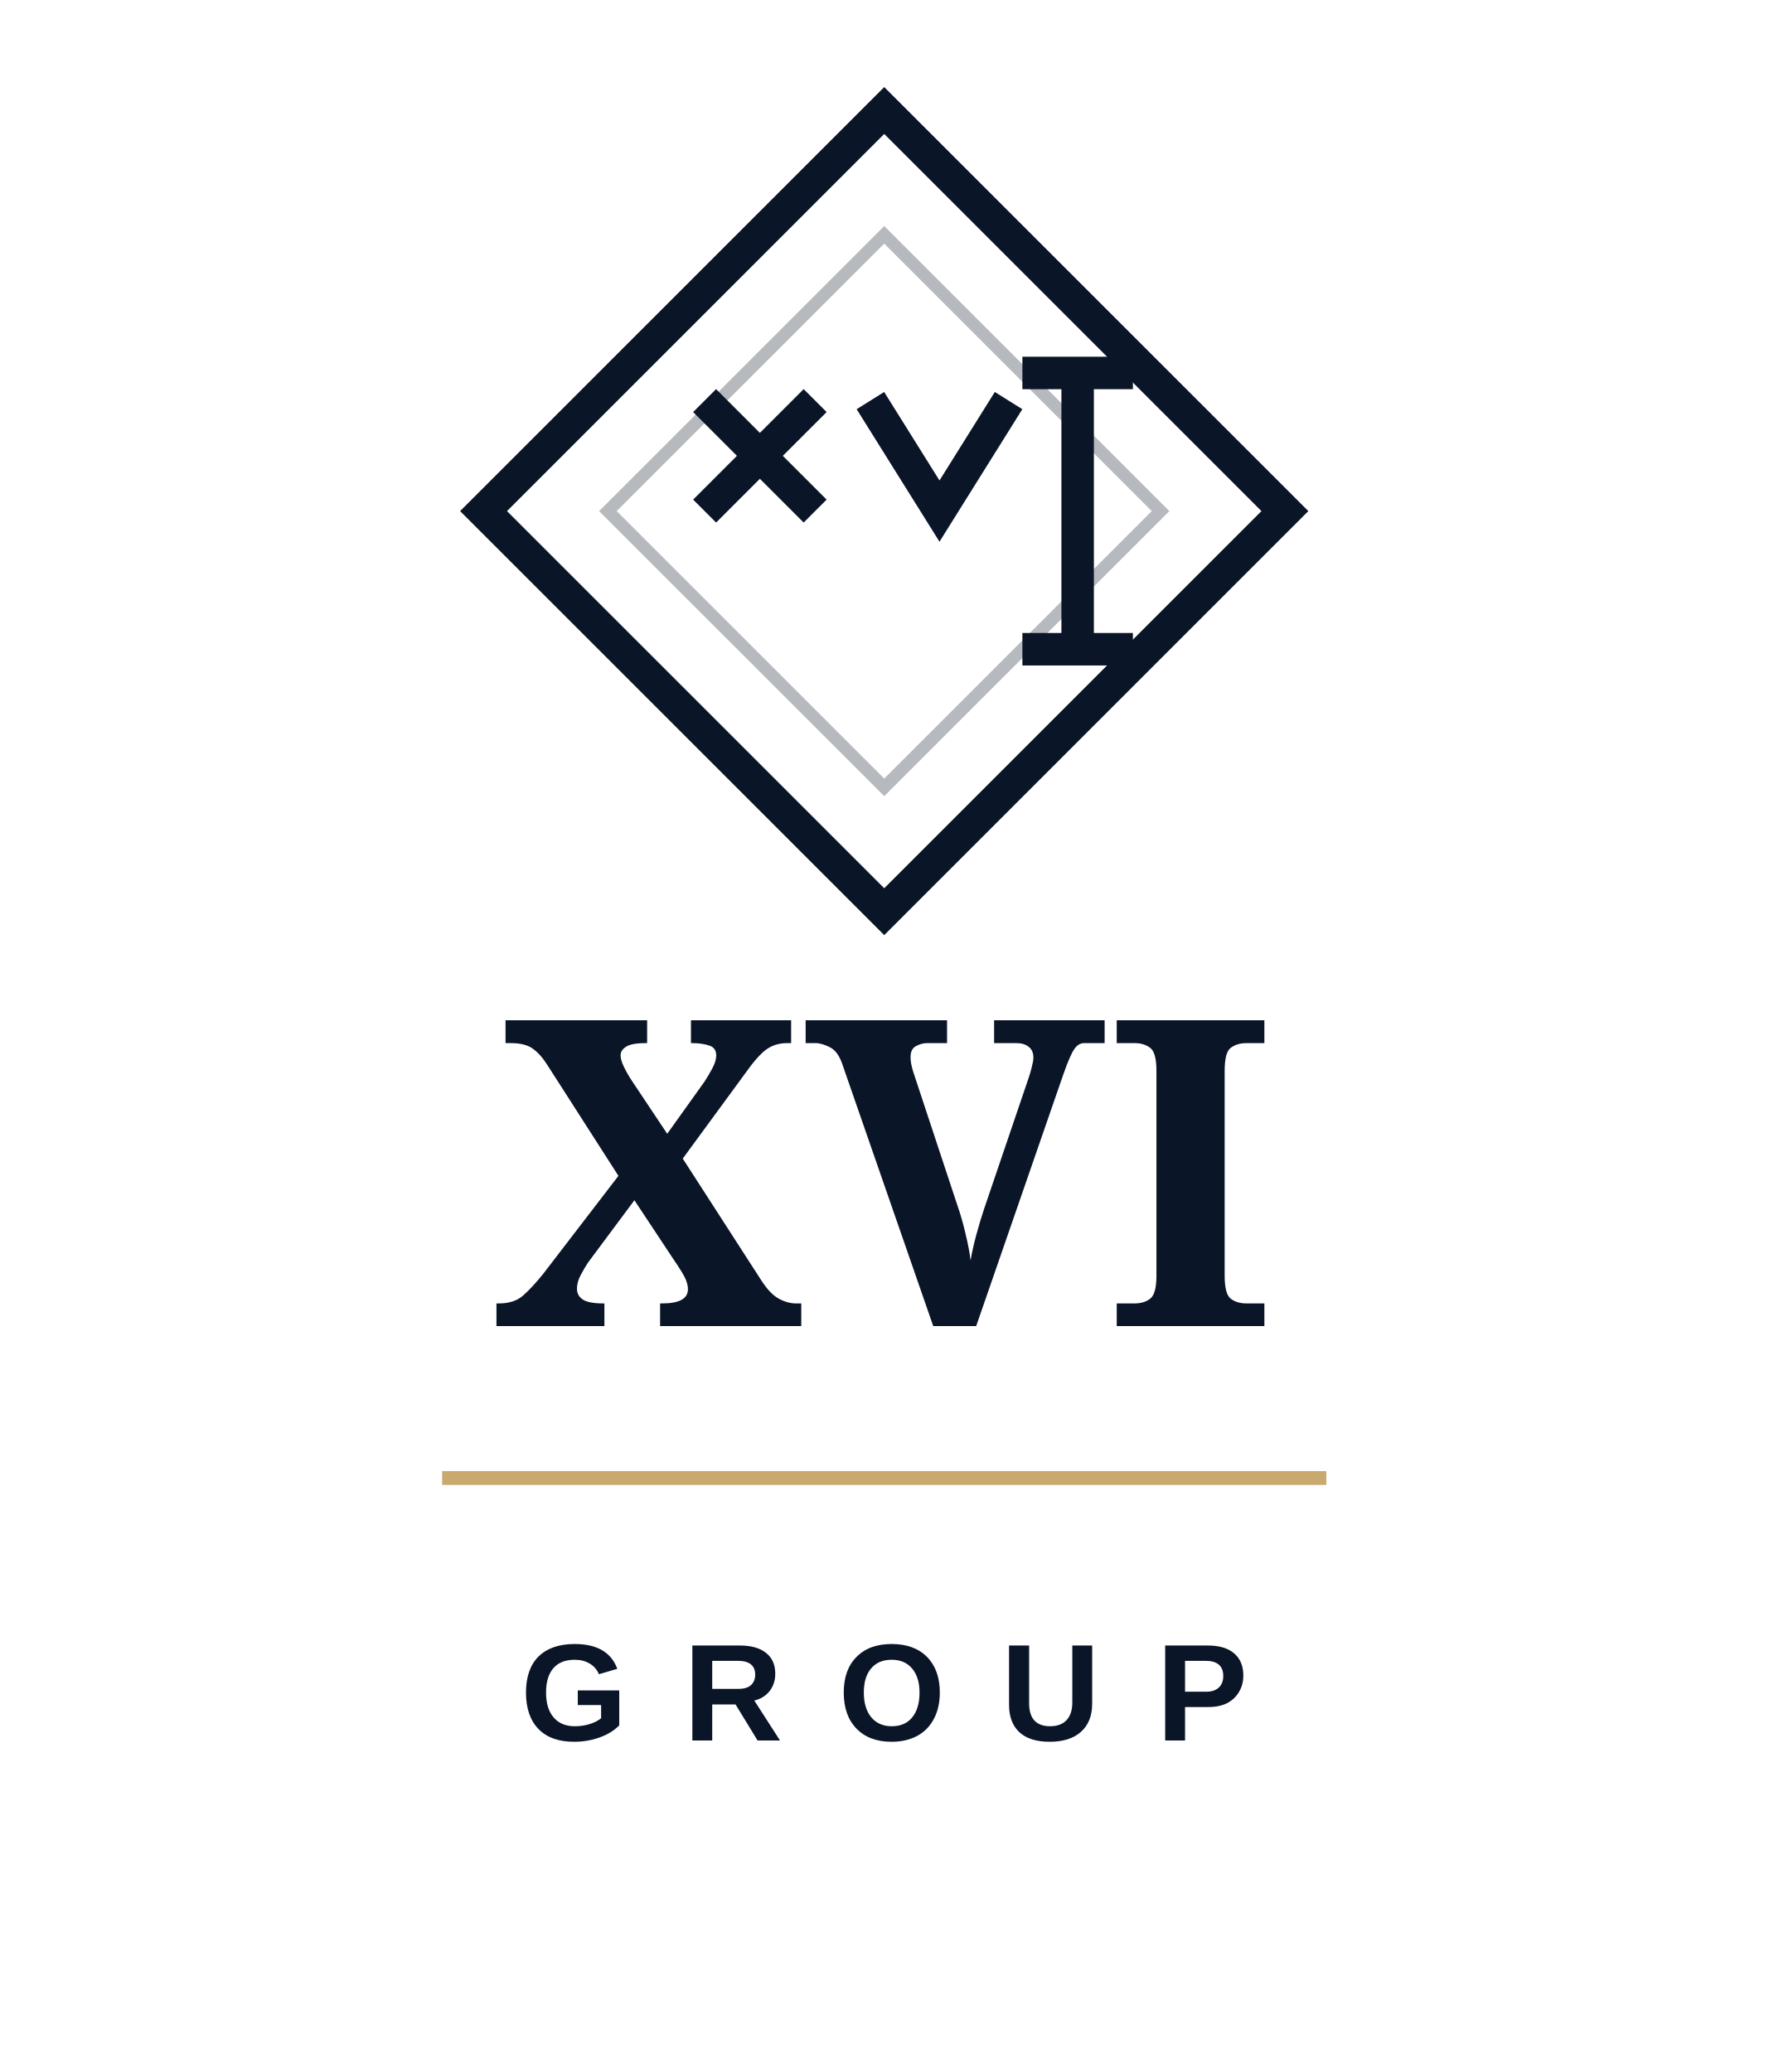
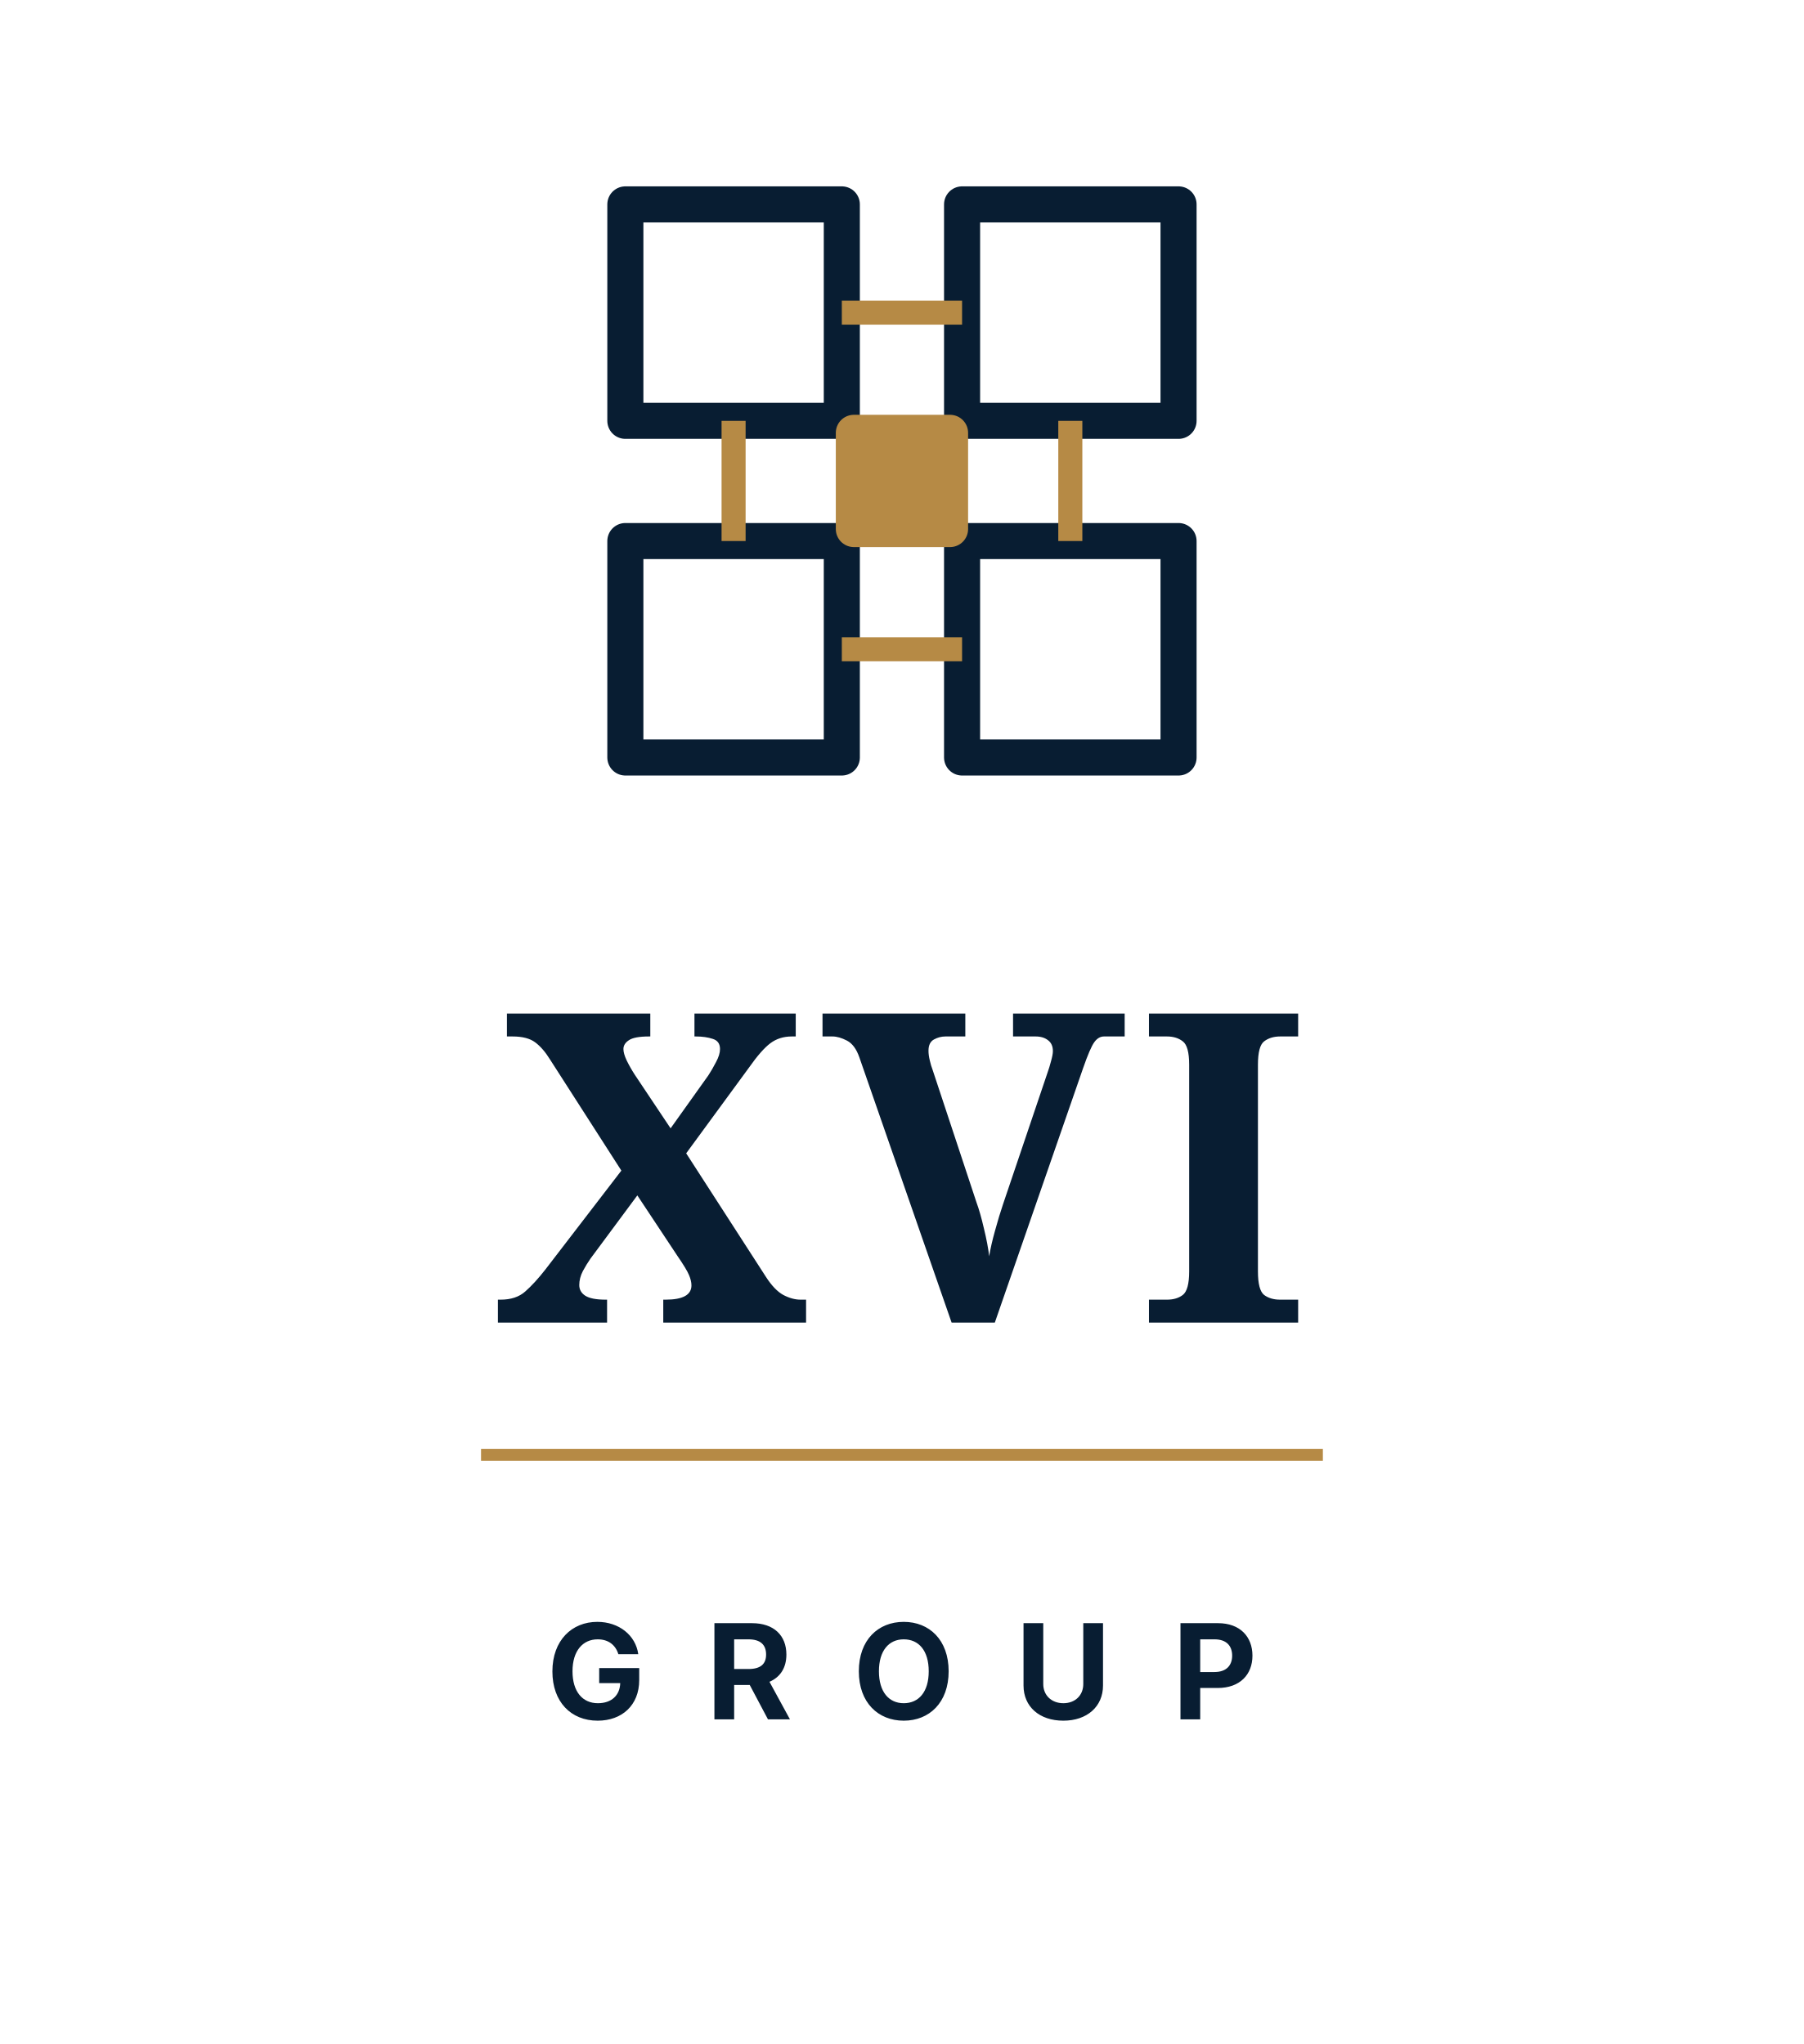
- <svg xmlns="http://www.w3.org/2000/svg" viewBox="0 0 128 150" fill="none" aria-label="XVI GROUP">
-   <g transform="translate(32 5)">
-     <g stroke="#0A1628" stroke-linejoin="miter">
-       <path d="M32 3 61 32 32 61 3 32Z" stroke-width="2.4" />
-       <path d="M32 12 52 32 32 52 12 32Z" stroke-width=".9" opacity=".3" />
-       <path d="m19 24 8 8m0-8-8 8M31 24l5 8 5-8M46 22v20m-4-20h8m-8 20h8" stroke-width="2.35" />
-     </g>
+ <svg xmlns="http://www.w3.org/2000/svg" viewBox="0 0 150 170" fill="none" aria-label="XVI GROUP">
+   <g transform="translate(39 4)" stroke="#081D32" stroke-width="3" stroke-linejoin="round">
+     <path d="M13 13h18v18H13zM41 13h18v18H41zM13 41h18v18H13zM41 41h18v18H41z" />
+     <path d="M31 22h10M22 31v10M50 31v10M31 50h10" stroke="#B68A45" stroke-width="2" />
+     <path d="M32 32h8v8h-8z" fill="#B68A45" stroke="#B68A45" />
  </g>
-   <text x="64" y="96" text-anchor="middle" fill="#0A1628" font-family="Georgia,serif" font-size="31" font-weight="700">XVI</text>
-   <path d="M32 107h64" stroke="#C9A96E" />
-   <text x="64" y="126" text-anchor="middle" fill="#0A1628" font-family="Arial,sans-serif" font-size="10" font-weight="700" letter-spacing="4">GROUP</text>
+   <text x="75" y="110" text-anchor="middle" fill="#081D32" font-family="Playfair Display,serif" font-size="36" font-weight="700" letter-spacing="1">XVI</text>
+   <path d="M40 121h70" stroke="#B68A45" />
+   <text x="75" y="143" text-anchor="middle" fill="#081D32" font-family="Inter,sans-serif" font-size="11" font-weight="700" letter-spacing="5">GROUP</text>
</svg>
